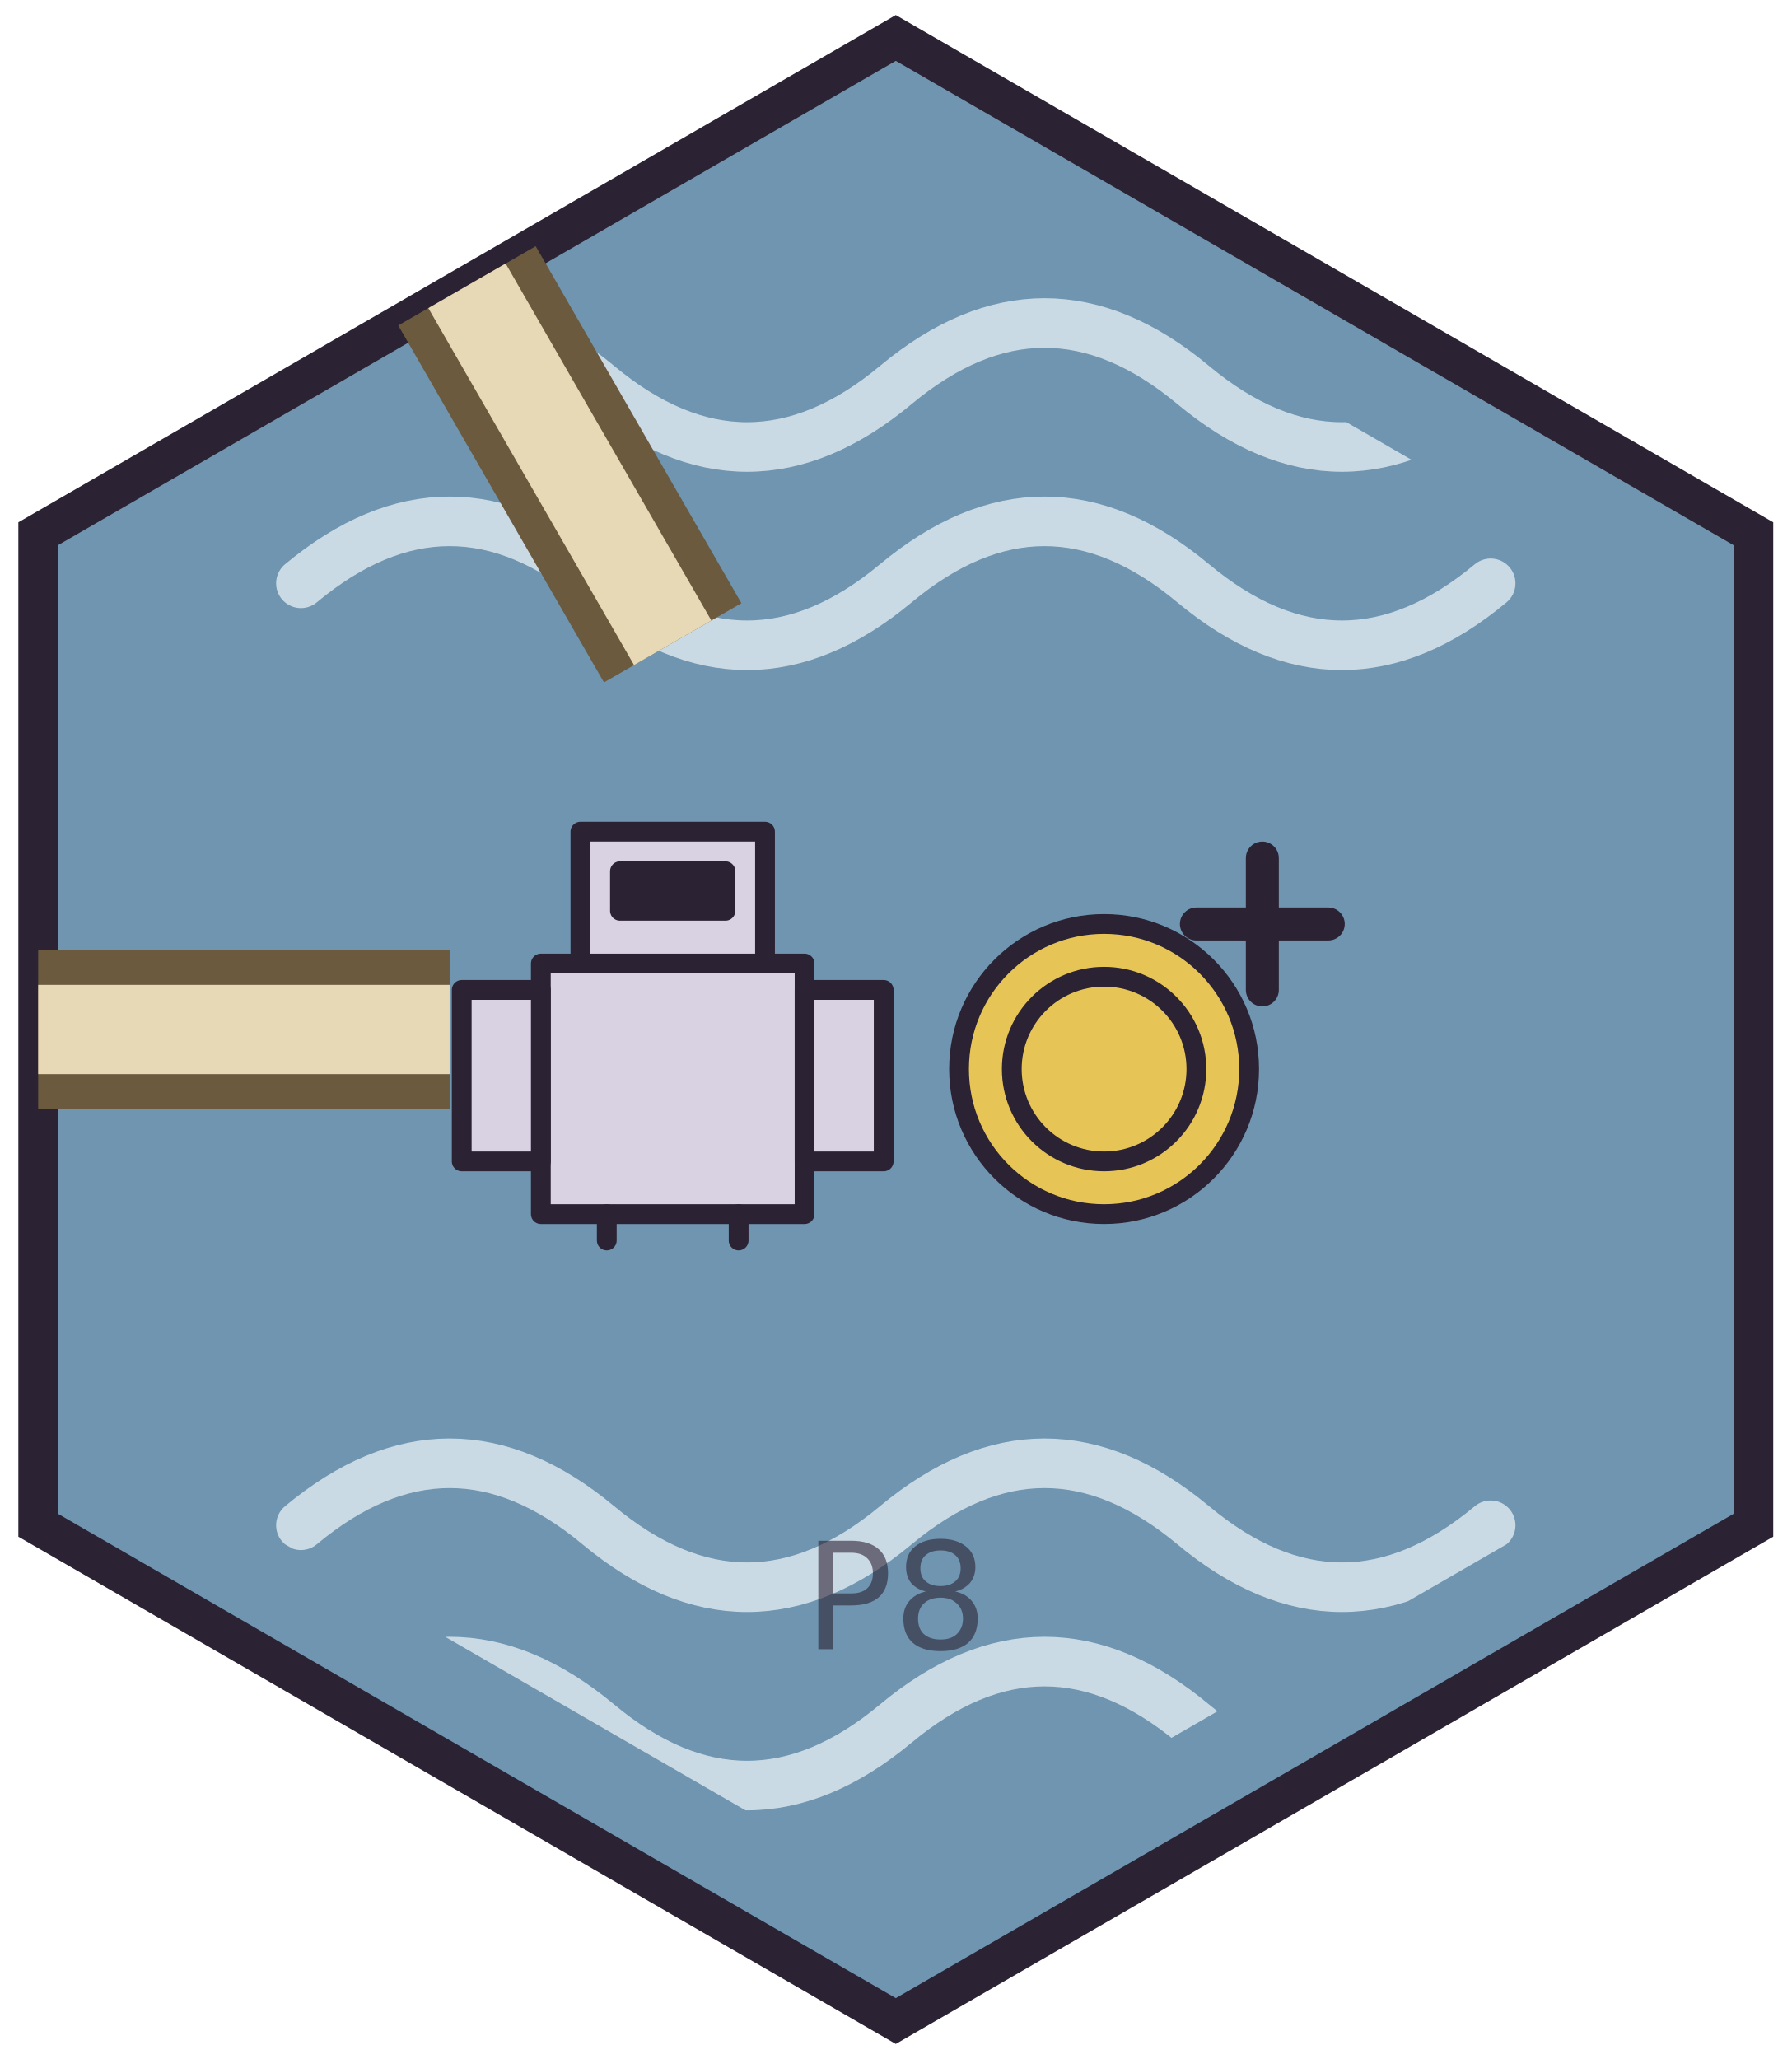
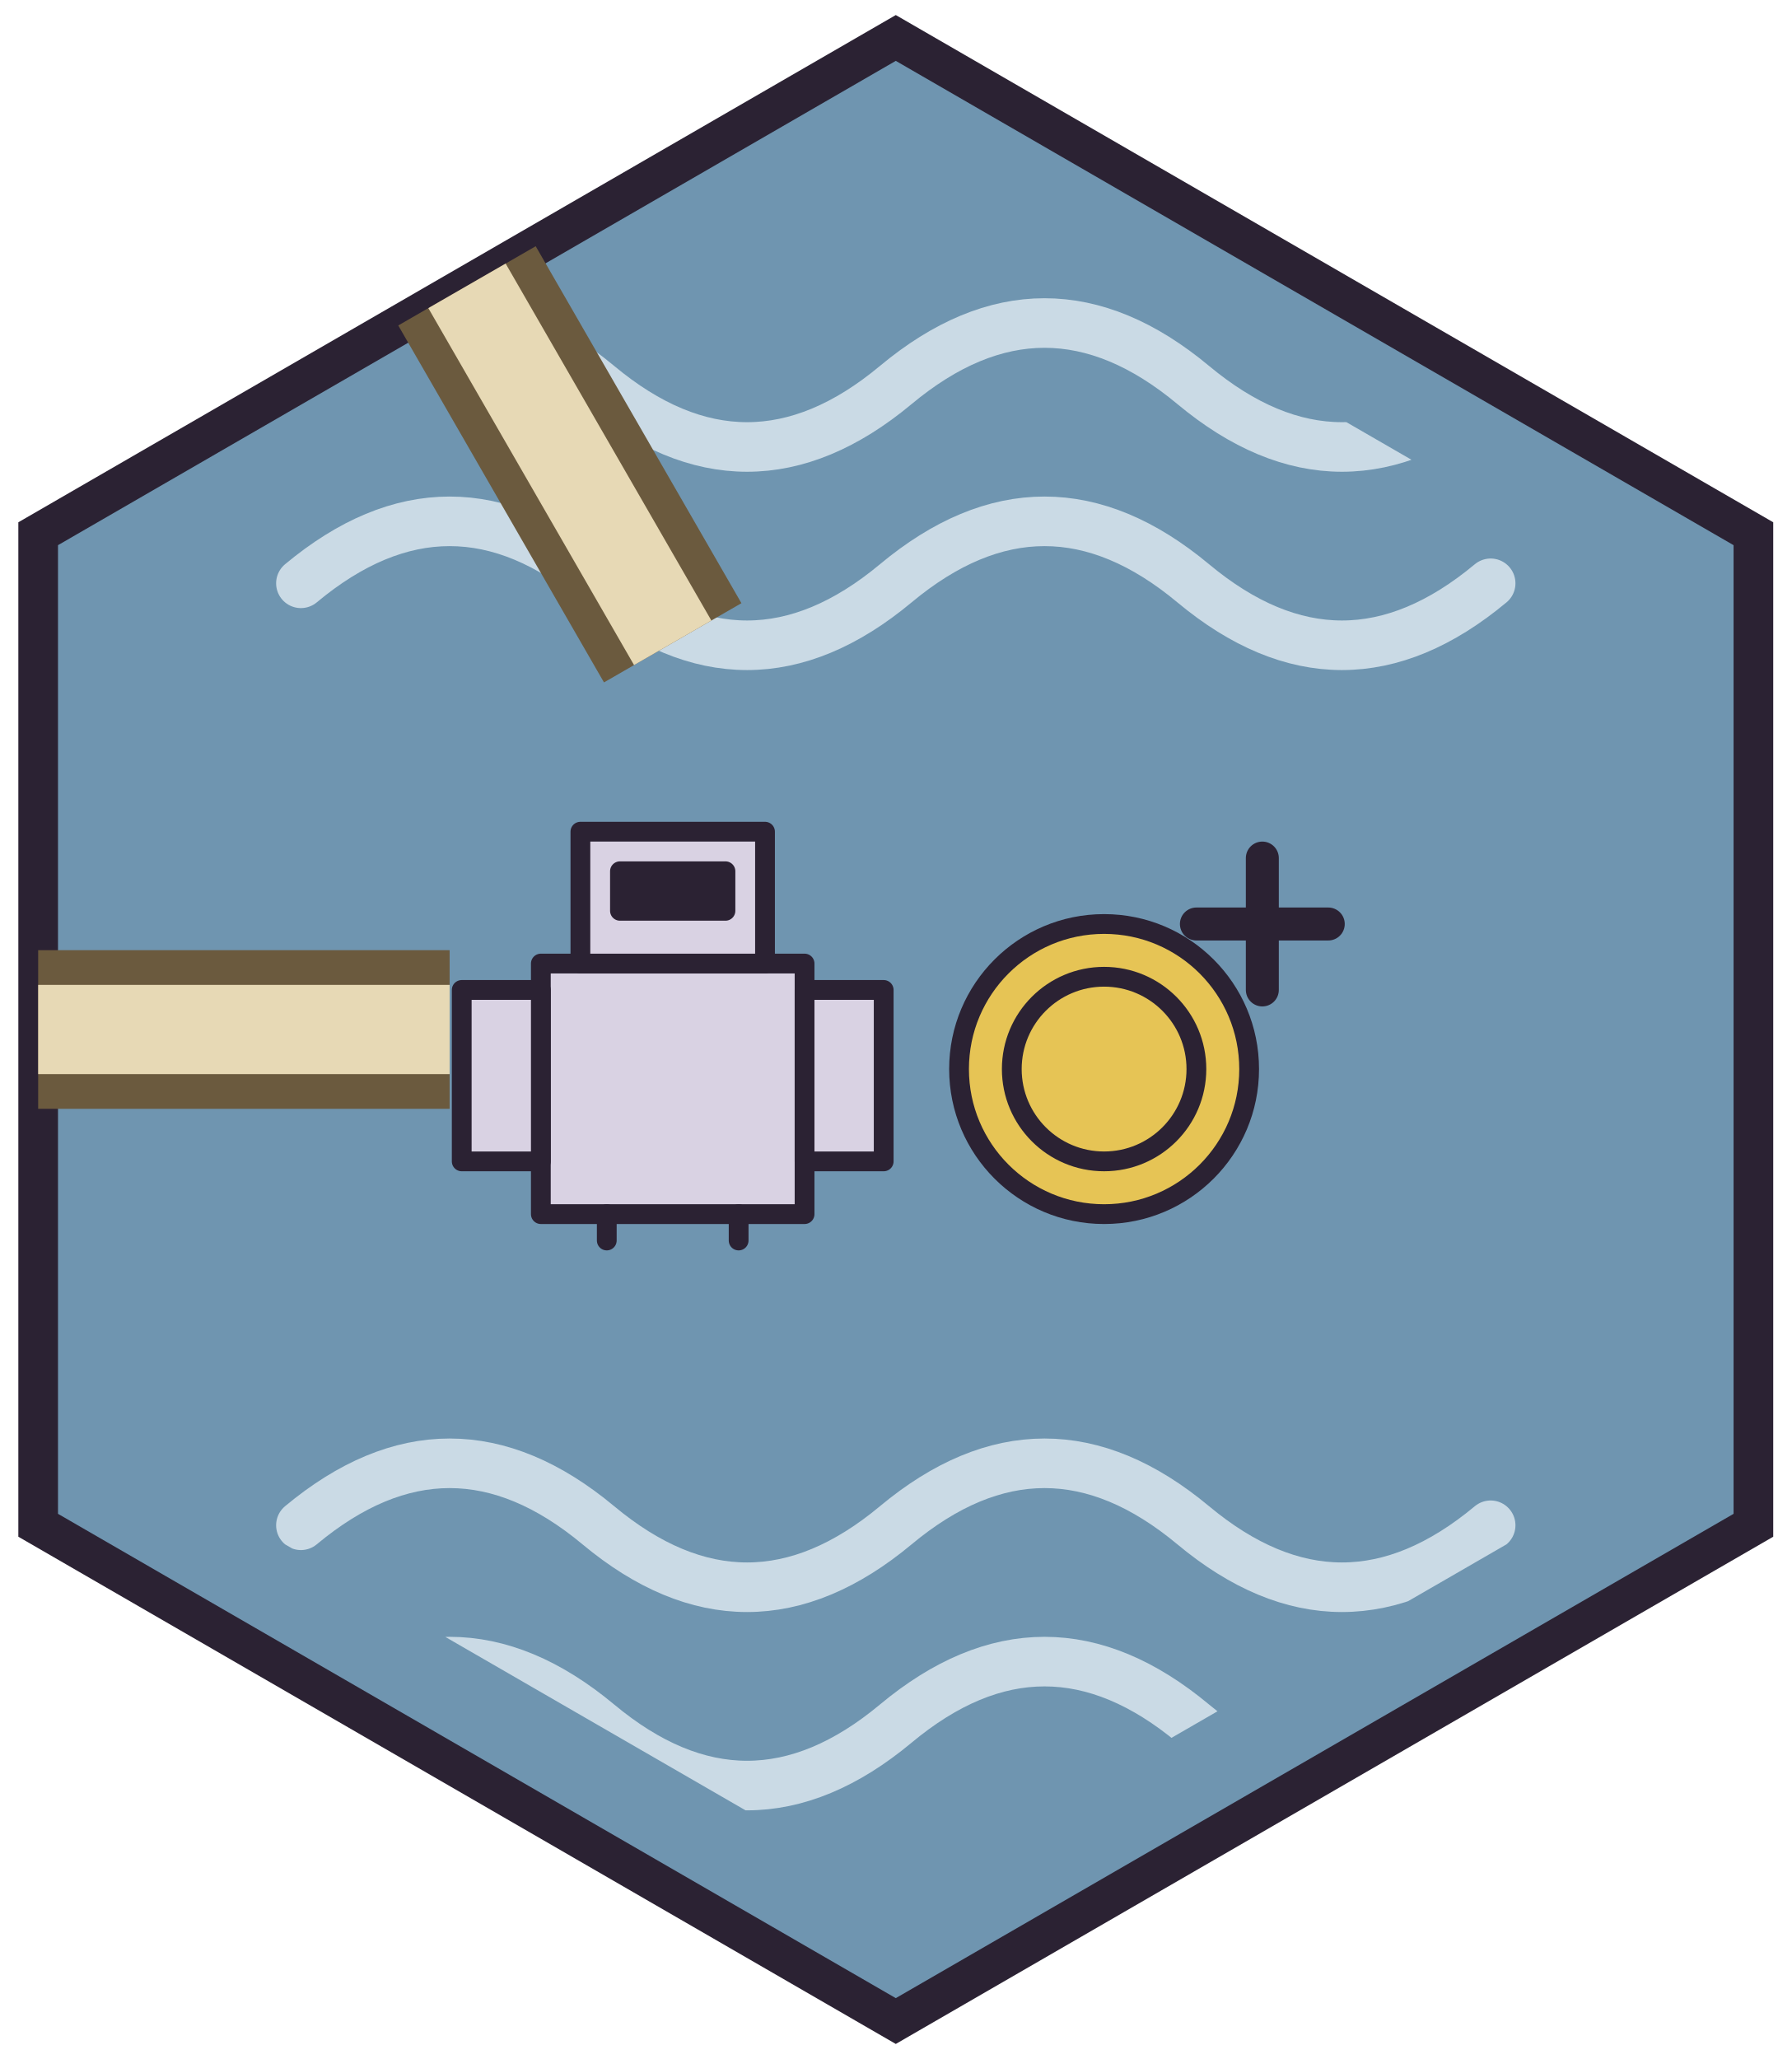
<svg xmlns="http://www.w3.org/2000/svg" viewBox="-36.14 -41.50 72.28 83.00" width="181" height="208" font-family="DejaVu Sans, Arial, sans-serif">
  <polygon points="34.6,20.0 0.0,40.0 -34.6,20.0 -34.6,-20.0 -0.0,-40.0 34.6,-20.0" fill="#6f95b0" stroke="#2b2233" stroke-width="1.6" />
  <clipPath id="c_port">
    <polygon points="30.3,17.5 0.0,35.0 -30.3,17.5 -30.3,-17.5 -0.0,-35.0 30.3,-17.5" />
  </clipPath>
  <g clip-path="url(#c_port)">
    <path d="M-24 -26 q6 -5 12 0 t12 0 t12 0 t12 0" stroke="#e8f1f7" stroke-opacity="0.75" stroke-width="2" fill="none" stroke-linecap="round" />
    <path d="M-24 -18 q6 -5 12 0 t12 0 t12 0 t12 0" stroke="#e8f1f7" stroke-opacity="0.75" stroke-width="2" fill="none" stroke-linecap="round" />
    <path d="M-24 20 q6 -5 12 0 t12 0 t12 0 t12 0" stroke="#e8f1f7" stroke-opacity="0.75" stroke-width="2" fill="none" stroke-linecap="round" />
    <path d="M-24 28 q6 -5 12 0 t12 0 t12 0 t12 0" stroke="#e8f1f7" stroke-opacity="0.75" stroke-width="2" fill="none" stroke-linecap="round" />
  </g>
  <line x1="-17.3" y1="-30.0" x2="-9.0" y2="-15.6" stroke="#6b5a3e" stroke-width="6.4" />
  <line x1="-17.3" y1="-30.0" x2="-9.0" y2="-15.6" stroke="#e7d9b5" stroke-width="3.6" />
  <line x1="-34.6" y1="0.0" x2="-18.0" y2="0.0" stroke="#6b5a3e" stroke-width="6.4" />
  <line x1="-34.6" y1="0.0" x2="-18.0" y2="0.0" stroke="#e7d9b5" stroke-width="3.6" />
  <g transform="translate(-9.0,0.0) scale(0.266)" stroke="#2b2233" stroke-width="3" stroke-linejoin="round" stroke-linecap="round" fill="none">
    <rect x="-20" y="-10" width="40" height="38" fill="#d9d2e3" />
    <rect x="-14" y="-30" width="28" height="20" fill="#d9d2e3" />
    <rect x="-8" y="-24" width="16" height="6" fill="#2b2233" />
    <rect x="-32" y="-6" width="12" height="26" fill="#d9d2e3" />
    <rect x="20" y="-6" width="12" height="26" fill="#d9d2e3" />
    <path d="M-10 28 V32 M10 28 V32" />
  </g>
  <g transform="translate(10.0,0.0) scale(0.266)" stroke="#2b2233" stroke-width="3" stroke-linejoin="round" stroke-linecap="round" fill="none">
    <circle cx="-6" cy="6" r="22" fill="#e6c455" />
    <circle cx="-6" cy="6" r="14" fill="none" />
    <path d="M18 -26 V-6 M8 -16 H28" stroke-width="5" fill="none" />
  </g>
-   <text x="0" y="25" text-anchor="middle" font-size="6" fill="#2b2233" opacity="0.6">P8</text>
</svg>
